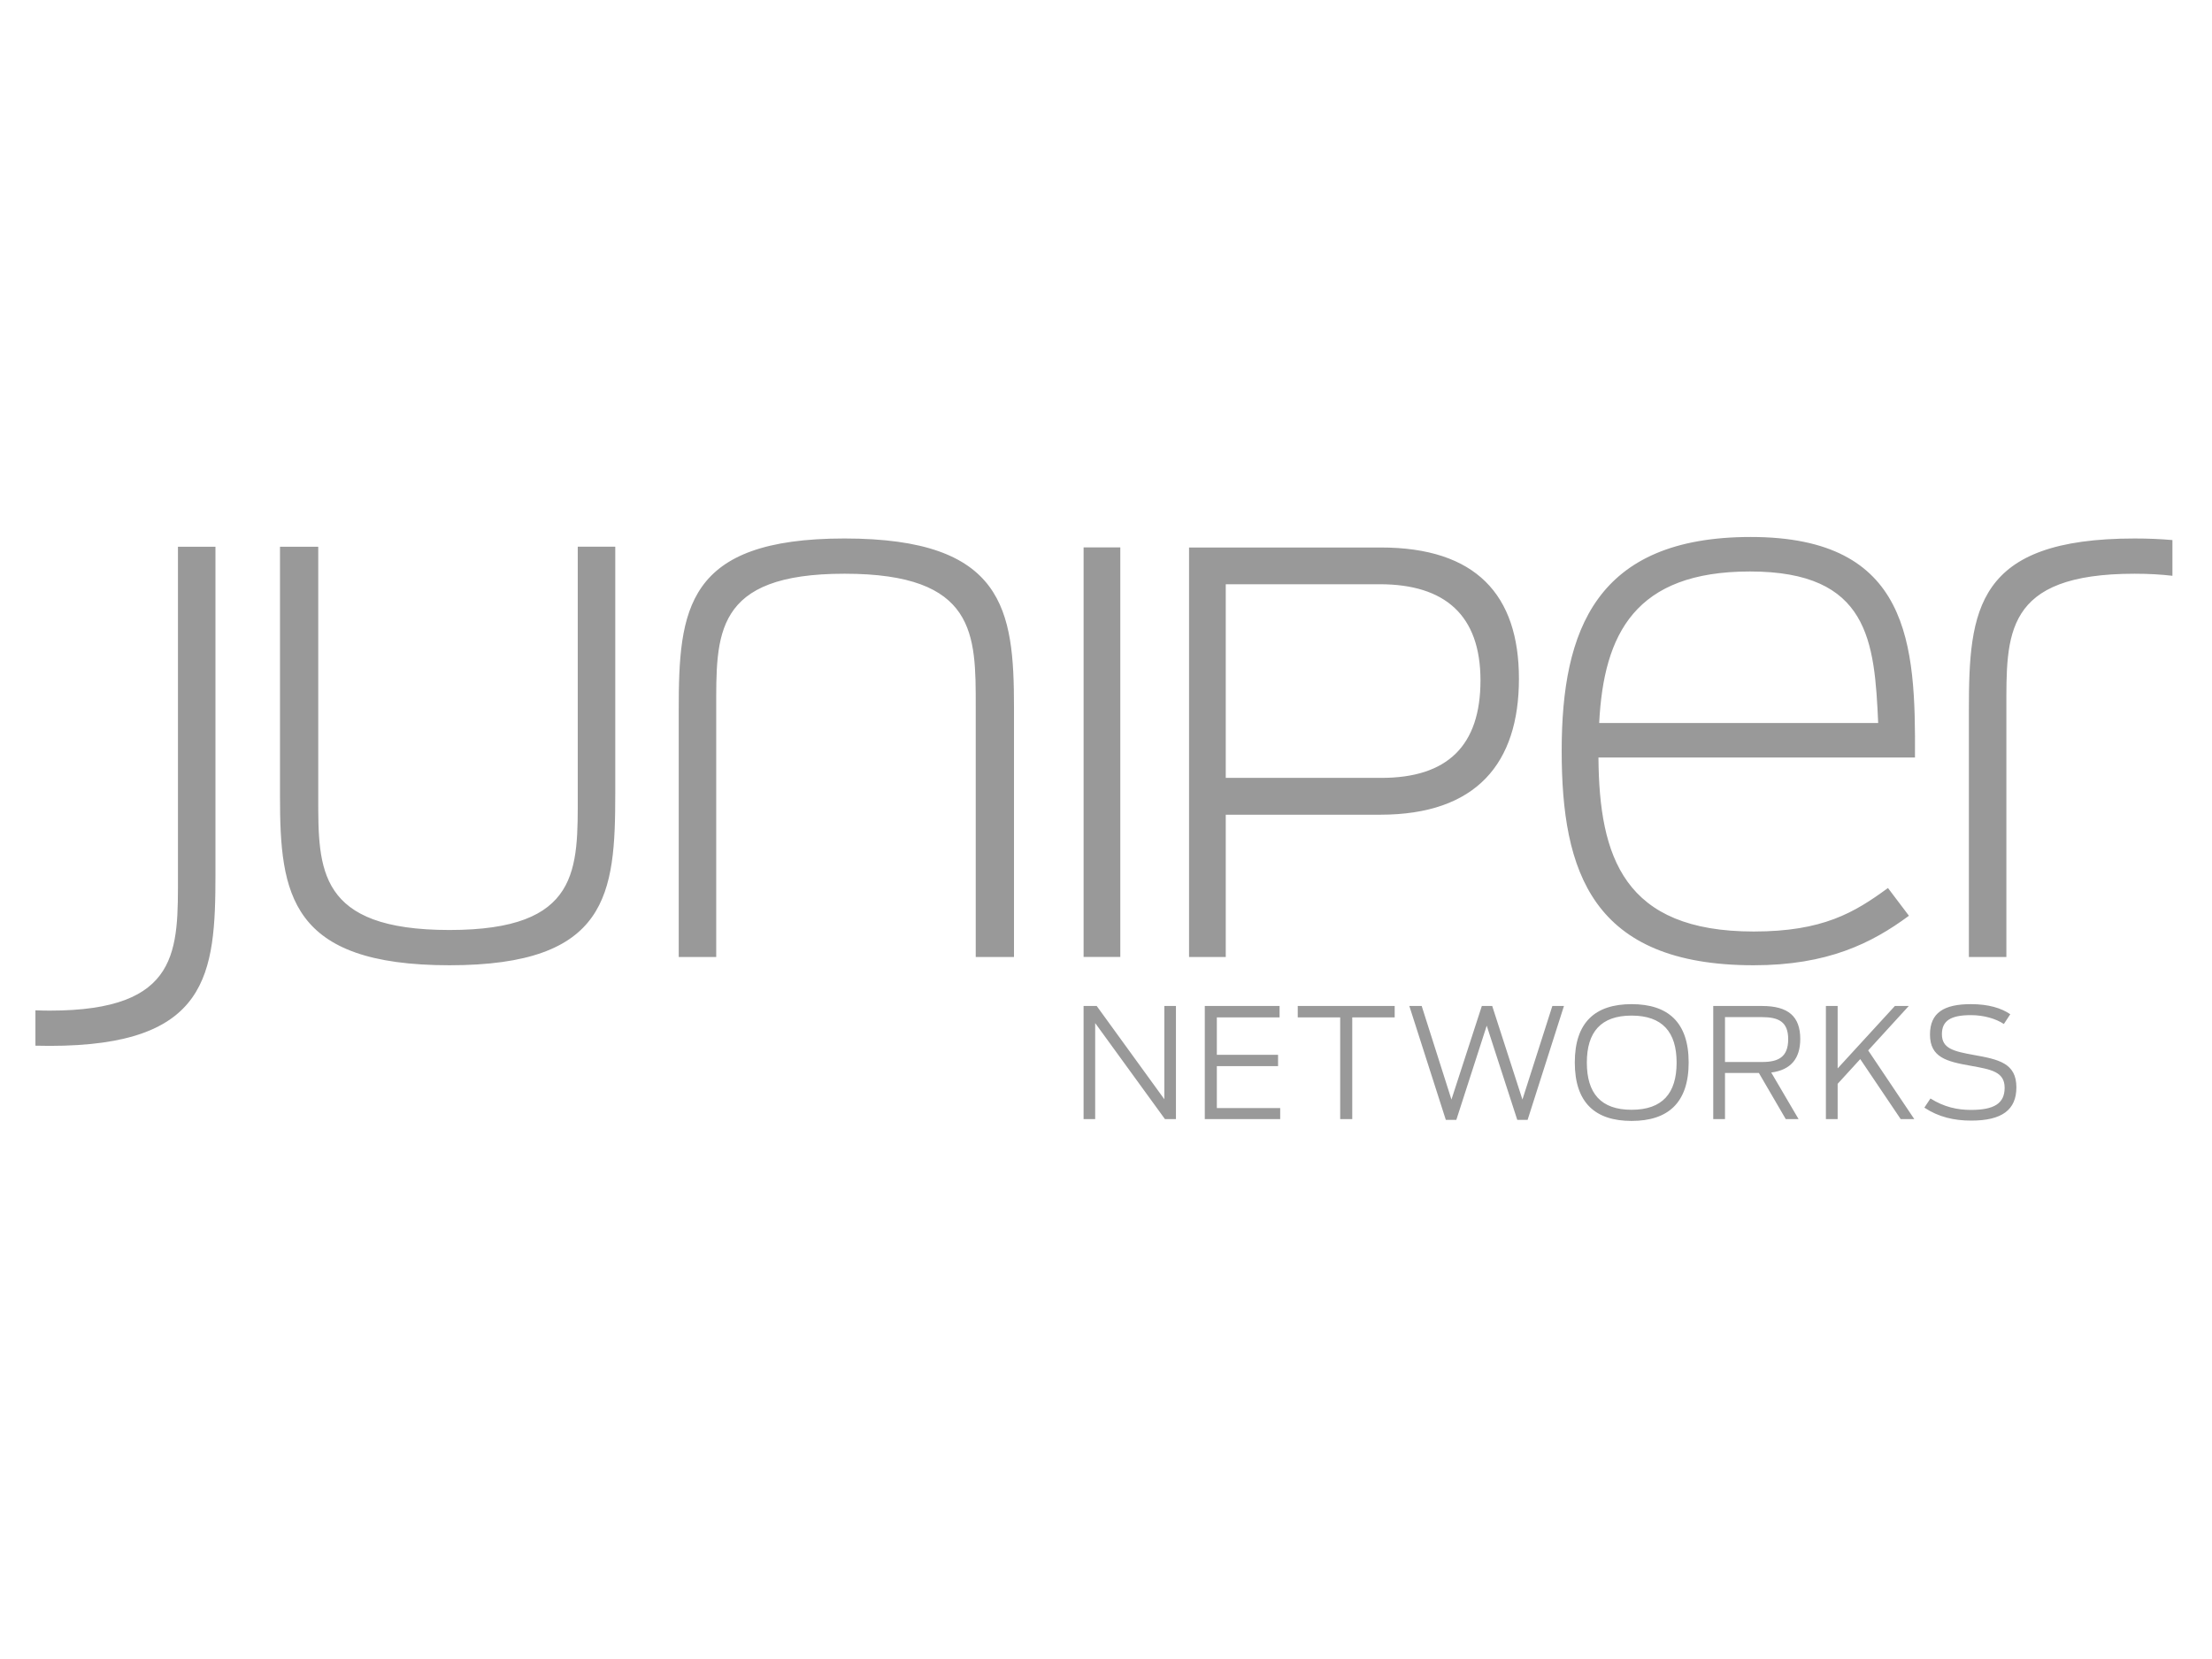
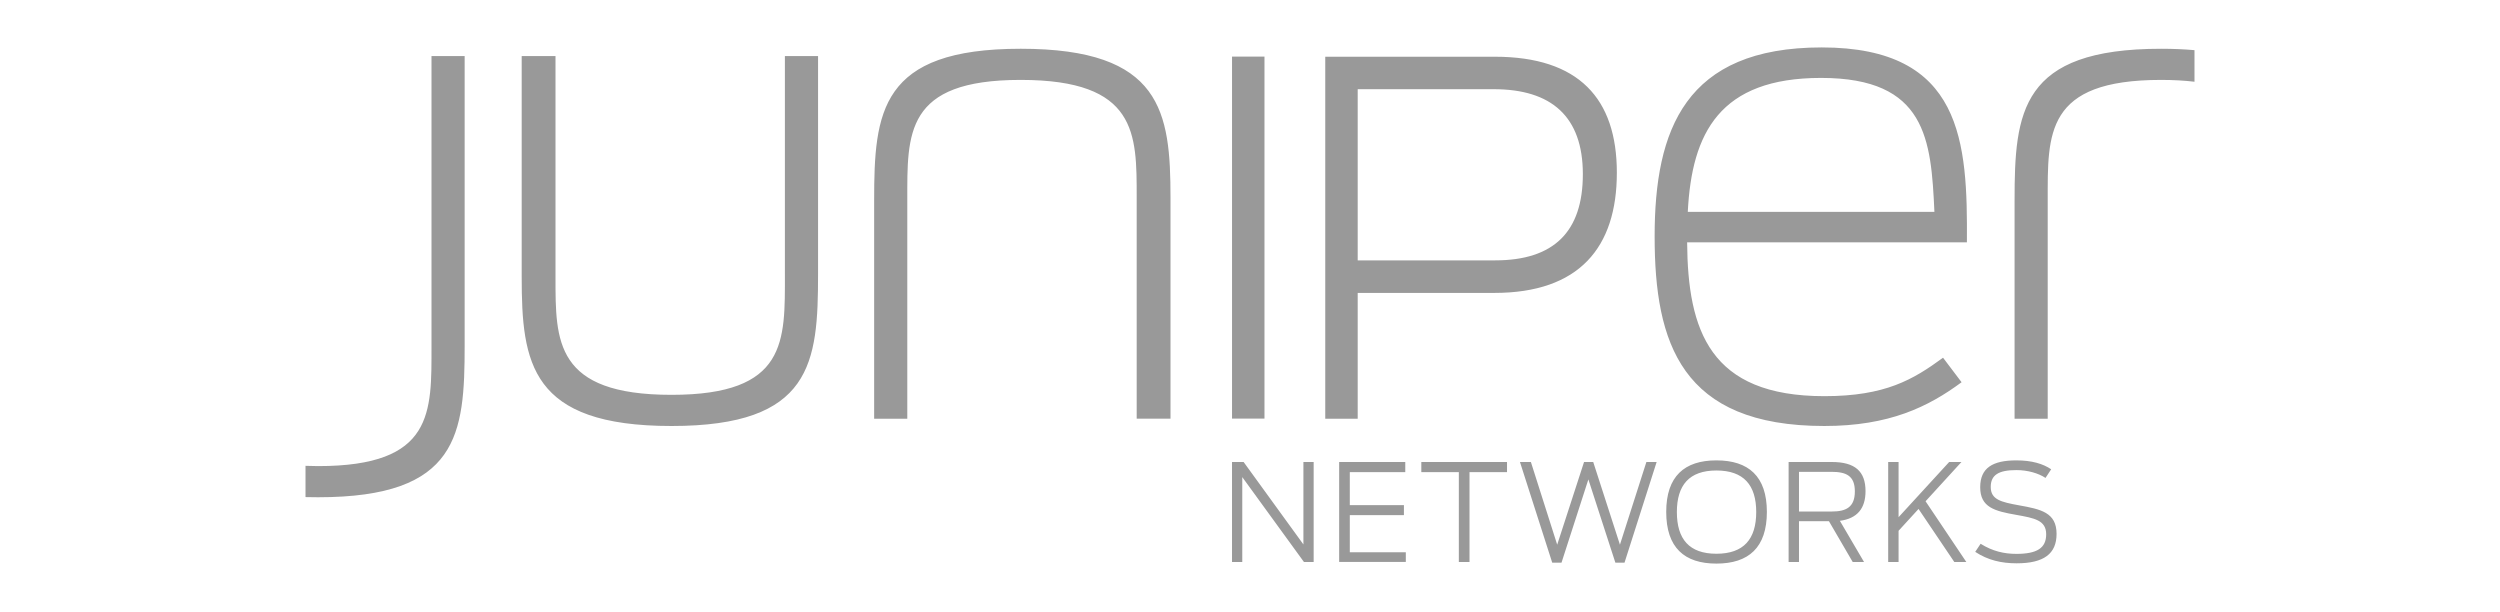
- <svg xmlns="http://www.w3.org/2000/svg" xml:space="preserve" enable-background="new 0 0 400 300" viewBox="0 0 400 300" y="0px" x="0px" id="logo" version="1.1">
+ <svg xmlns="http://www.w3.org/2000/svg" xml:space="preserve" enable-background="new 0 0 400 300" viewBox="0 0 511.437 125" y="0px" x="0px" id="logo" version="1.1" width="409.15pt" height="100pt">
  <defs id="defs20" />
-   <g style="fill:#999999" id="g8137">
-     <path style="fill:#999999" id="logo_2_" fill="#61849C" d="M210.55,181.912h2.098v20.453h-1.991l-12.614-17.362v17.362h-2.098  v-20.453h2.374l12.231,16.865V181.912z M220.043,192.787h11.07v-2.045h-11.07v-6.759h11.346v-2.072  h-13.525v20.453h13.636v-1.987H220.043V192.787z M234.673,183.982h7.674v18.385h2.183v-18.385h7.674v-2.071  h-17.531V183.982z M275.304,198.831l-5.465-16.919h-1.876l-5.495,16.919l-5.381-16.919h-2.236  l6.598,20.591h1.903l5.495-17.029l5.522,17.029h1.873l6.571-20.591h-2.098L275.304,198.831z   M305.364,192.125c0,7.314-3.753,10.573-10.324,10.573c-6.541,0-10.267-3.259-10.267-10.573  c0-7.287,3.726-10.543,10.267-10.543C301.611,181.582,305.364,184.838,305.364,192.125z M303.185,192.152  c0-5.522-2.566-8.501-8.145-8.501c-5.549,0-8.088,2.979-8.088,8.501c0,5.549,2.539,8.532,8.088,8.532  C300.619,200.683,303.185,197.701,303.185,192.152z M320.297,193.946l4.94,8.421h-2.317l-4.856-8.336  h-6.13v8.336h-2.125v-20.453h8.834c4.748,0,6.901,1.903,6.901,5.962  C325.543,191.407,323.859,193.478,320.297,193.946z M323.361,187.929c0-3.175-1.739-4.002-4.772-4.002  h-6.655v8.115h6.736C321.569,192.042,323.361,191.158,323.361,187.929z M345.168,181.914h-2.512  l-10.351,11.289v-11.289h-2.125v20.453h2.125v-6.379l4.086-4.469l7.314,10.849h2.458l-8.336-12.422  L345.168,181.914z M356.93,190.772c-3.645-0.662-5.771-1.157-5.771-3.753  c0-2.428,1.574-3.45,5.243-3.45c2.32,0,4.5,0.636,5.962,1.601l1.16-1.766  c-1.628-1.106-3.918-1.823-7.122-1.823c-4.859,0-7.398,1.544-7.398,5.495  c0,4.136,2.983,4.883,7.398,5.656c3.672,0.662,6.1,1.076,6.1,3.975  c0,2.815-1.876,4.002-6.1,4.002c-2.455,0-4.859-0.525-7.314-2.068l-1.103,1.655  c2.593,1.712,5.384,2.344,8.474,2.344c5.576,0,8.168-1.957,8.168-6.016  C364.627,192.235,361.399,191.572,356.93,190.772z" />
-     <path style="fill:#999999" id="logo_1_" fill="#231F20" d="M392.843,97.661v6.46c-2.031-0.239-4.288-0.373-6.83-0.373  c-23.738,0-23.197,10.986-23.197,24.687v44.622h-6.779v-44.622c0-18.176,1.221-31.059,29.976-31.059  C388.488,97.375,390.748,97.476,392.843,97.661z M104.477,143.486c0,13.7,0.541,24.687-23.194,24.687  c-23.87,0-23.735-10.986-23.735-24.007V98.865h-6.917v45.166c0,17.631,1.762,30.518,30.652,30.518  c28.752,0,29.976-12.886,29.976-31.063v-44.622h-6.783V143.486z M152.708,97.375  c-28.752,0-29.973,12.883-29.973,31.059v44.622h6.78v-44.622c0-13.7-0.545-24.687,23.194-24.687  c23.87,0,23.735,10.986,23.735,24.007v45.301h6.917v-45.166  C183.361,110.258,181.599,97.375,152.708,97.375z M195.949,173.04h6.638V98.986h-6.638V173.04z   M274.672,122.739c0,15.291-7.694,24.586-25.08,24.586h-27.935v25.733h-6.638V99.004h34.668  C266.877,99.004,274.672,107.549,274.672,122.739z M267.718,123.035c0-11.787-6.423-17.386-18.227-17.386  h-27.834v35.017h28.13C261.766,140.666,267.718,134.828,267.718,123.035z M346.286,136.976H289.05  c0.134,18.042,4.607,31.47,28.073,31.47c12.48,0,18.176-3.393,24.28-7.866l3.793,5.017  c-6.78,5.017-14.78,8.952-28.073,8.952c-29.294,0-34.721-16.955-34.721-38.79  s6.241-38.656,34.183-38.656C345.472,97.102,346.42,116.496,346.286,136.976z M339.637,130.738  c-0.676-14.783-1.628-27.397-23.194-27.397c-20.749,0-26.445,11.259-27.259,27.397H339.637z   M32.179,158.066c0,13.697,0.541,24.687-23.194,24.687c-0.898,0-1.749-0.024-2.579-0.057v6.396  c0.834,0.02,1.692,0.034,2.579,0.034c28.752,0,29.977-12.883,29.977-31.059V98.866h-6.783V158.066z" />
+   <g style="fill:#999999" id="g8137" transform="translate(56.09393,-87.4001)">
+     <path style="fill:#999999" id="logo_2_" d="m 210.55,181.912 2.098,0 0,20.453 -1.991,0 -12.614,-17.362 0,17.362 -2.098,0 0,-20.453 2.374,0 12.231,16.865 0,-16.865 z m 9.493,10.875 11.07,0 0,-2.045 -11.07,0 0,-6.759 11.346,0 0,-2.072 -13.525,0 0,20.453 13.636,0 0,-1.987 -11.457,0 0,-7.59 z m 14.63,-8.805 7.674,0 0,18.385 2.183,0 0,-18.385 7.674,0 0,-2.071 -17.531,0 0,2.071 z m 40.631,14.848 -5.465,-16.919 -1.876,0 -5.495,16.919 -5.381,-16.919 -2.236,0 6.598,20.591 1.903,0 5.495,-17.029 5.522,17.029 1.873,0 6.571,-20.591 -2.098,0 -5.411,16.919 z m 30.06,-6.706 c 0,7.314 -3.753,10.573 -10.324,10.573 -6.541,0 -10.267,-3.259 -10.267,-10.573 0,-7.287 3.726,-10.543 10.267,-10.543 6.571,0 10.324,3.255 10.324,10.543 z m -2.179,0.027 c 0,-5.522 -2.566,-8.501 -8.145,-8.501 -5.549,0 -8.088,2.979 -8.088,8.501 0,5.549 2.539,8.532 8.088,8.532 5.579,-1e-5 8.145,-2.983 8.145,-8.532 z m 17.113,1.794 4.94,8.421 -2.317,0 -4.856,-8.336 -6.13,0 0,8.336 -2.125,0 0,-20.453 8.834,0 c 4.748,0 6.901,1.903 6.901,5.962 2e-5,3.531 -1.685,5.603 -5.246,6.07 z m 3.064,-6.016 c 0,-3.175 -1.739,-4.002 -4.772,-4.002 l -6.655,0 0,8.115 6.736,0 c 2.899,10e-6 4.691,-0.884 4.691,-4.113 z m 21.807,-6.016 -2.512,0 -10.351,11.289 0,-11.289 -2.125,0 0,20.453 2.125,0 0,-6.379 4.086,-4.469 7.314,10.849 2.458,0 -8.336,-12.422 7.341,-8.031 z m 11.762,8.859 c -3.645,-0.662 -5.771,-1.157 -5.771,-3.753 0,-2.428 1.574,-3.45 5.243,-3.45 2.32,0 4.5,0.636 5.962,1.601 l 1.16,-1.766 c -1.628,-1.106 -3.918,-1.823 -7.122,-1.823 -4.859,0 -7.398,1.544 -7.398,5.495 0,4.136 2.983,4.883 7.398,5.656 3.672,0.662 6.1,1.076 6.1,3.975 0,2.815 -1.876,4.002 -6.1,4.002 -2.455,0 -4.859,-0.525 -7.314,-2.068 l -1.103,1.655 c 2.593,1.712 5.384,2.344 8.474,2.344 5.576,0 8.168,-1.957 8.168,-6.016 -10e-6,-4.388 -3.228,-5.051 -7.698,-5.851 z" />
+     <path style="fill:#999999" id="logo_1_" d="m 392.843,97.661 0,6.46 c -2.031,-0.239 -4.288,-0.373 -6.83,-0.373 -23.738,0 -23.197,10.986 -23.197,24.687 l 0,44.622 -6.779,0 0,-44.622 c 0,-18.176 1.221,-31.059 29.976,-31.059 2.475,0 4.735,0.101 6.83,0.286 z m -288.366,45.825 c 0,13.7 0.541,24.687 -23.194,24.687 -23.87,0 -23.735,-10.986 -23.735,-24.007 l 0,-45.301 -6.917,0 0,45.166 c 0,17.631 1.762,30.518 30.652,30.518 28.752,0 29.976,-12.886 29.976,-31.063 l 0,-44.622 -6.783,0 0,44.622 z m 48.231,-46.111 c -28.752,0 -29.973,12.883 -29.973,31.059 l 0,44.622 6.78,0 0,-44.622 c 0,-13.7 -0.545,-24.687 23.194,-24.687 23.87,0 23.735,10.986 23.735,24.007 l 0,45.301 6.917,0 0,-45.166 c 0,-17.631 -1.762,-30.515 -30.652,-30.515 z m 43.24,75.664 6.638,0 0,-74.053 -6.638,0 0,74.053 z m 78.724,-50.301 c 0,15.291 -7.694,24.586 -25.08,24.586 l -27.935,0 0,25.733 -6.638,0 0,-74.053 34.668,0 c 17.191,0 24.986,8.545 24.986,23.735 z m -6.954,0.296 c 0,-11.787 -6.423,-17.386 -18.227,-17.386 l -27.834,0 0,35.017 28.13,0 c 11.978,0 17.931,-5.838 17.931,-17.631 z m 78.568,13.941 -57.236,0 c 0.134,18.042 4.607,31.47 28.073,31.47 12.48,0 18.176,-3.393 24.28,-7.866 l 3.793,5.017 c -6.78,5.017 -14.78,8.952 -28.073,8.952 -29.294,0 -34.721,-16.955 -34.721,-38.79 0,-21.835 6.241,-38.656 34.183,-38.656 28.887,2e-5 29.835,19.394 29.701,39.873 z m -6.648,-6.238 c -0.676,-14.783 -1.628,-27.397 -23.194,-27.397 -20.749,0 -26.445,11.259 -27.259,27.397 l 50.453,0 z M 32.179,158.066 c 0,13.697 0.541,24.687 -23.194,24.687 -0.898,0 -1.749,-0.024 -2.579,-0.057 l 0,6.396 c 0.834,0.02 1.692,0.034 2.579,0.034 28.752,0 29.977,-12.883 29.977,-31.059 l 0,-59.2 -6.783,0 0,59.2 z" />
  </g>
</svg>
